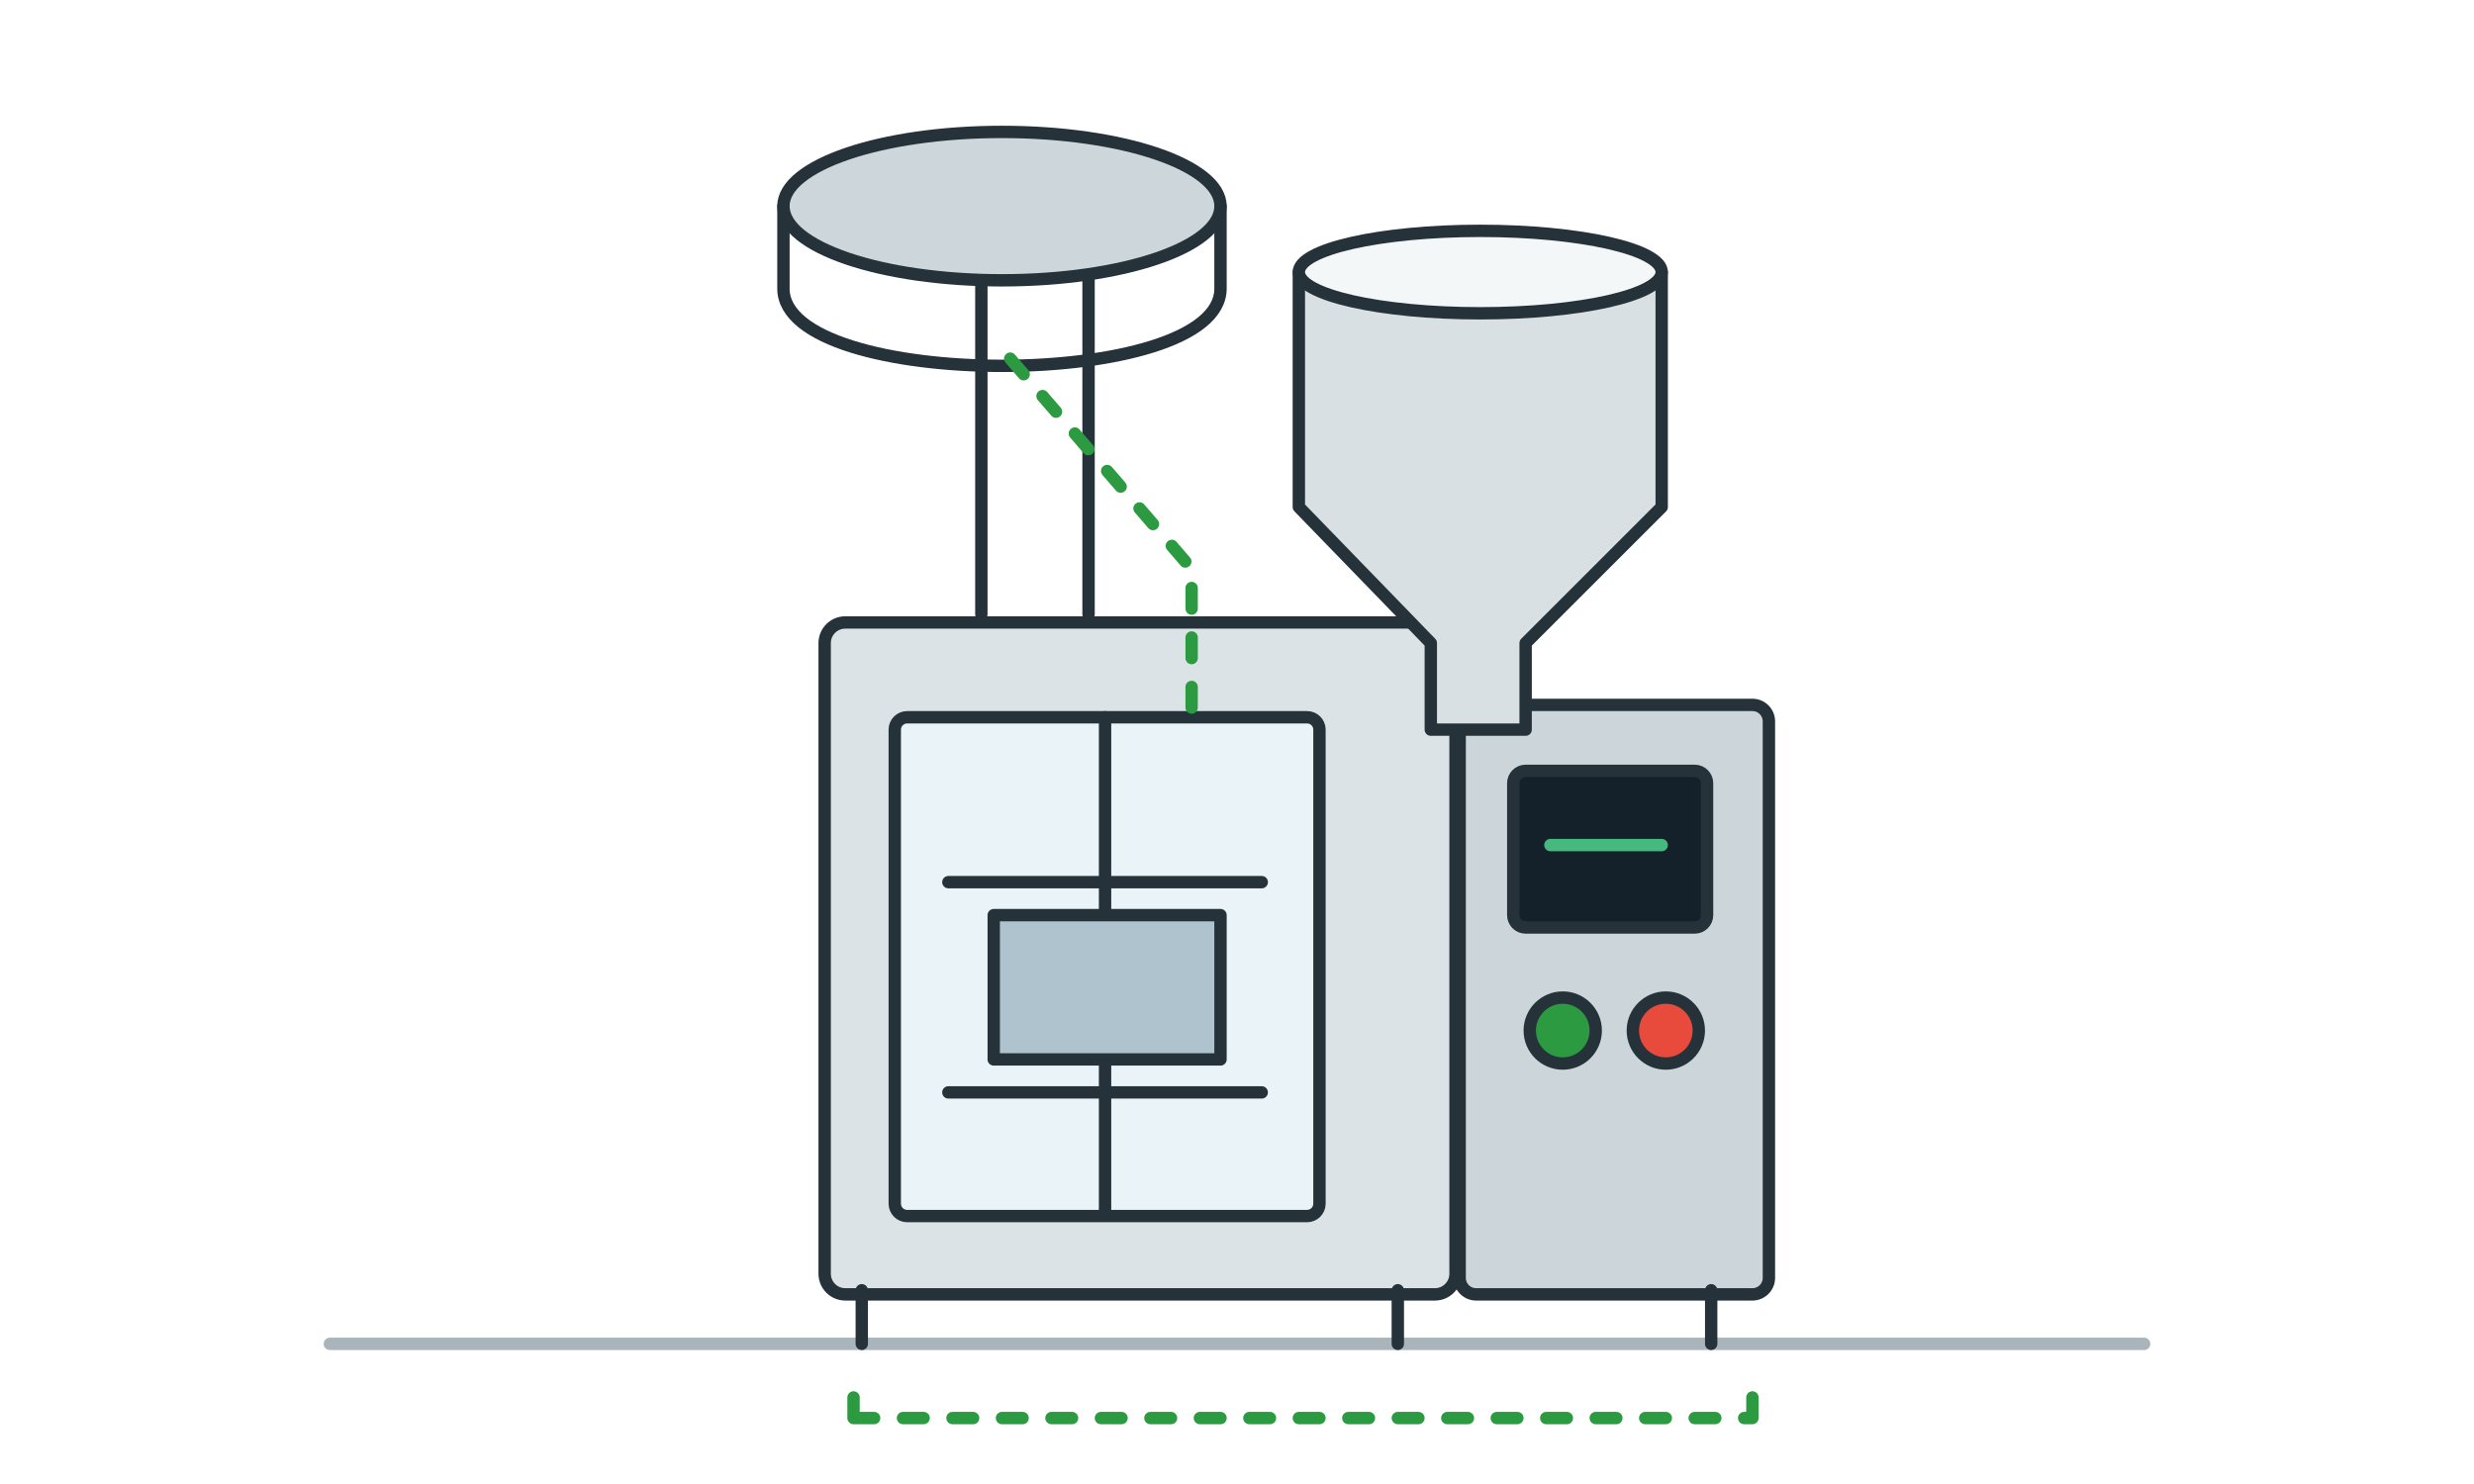
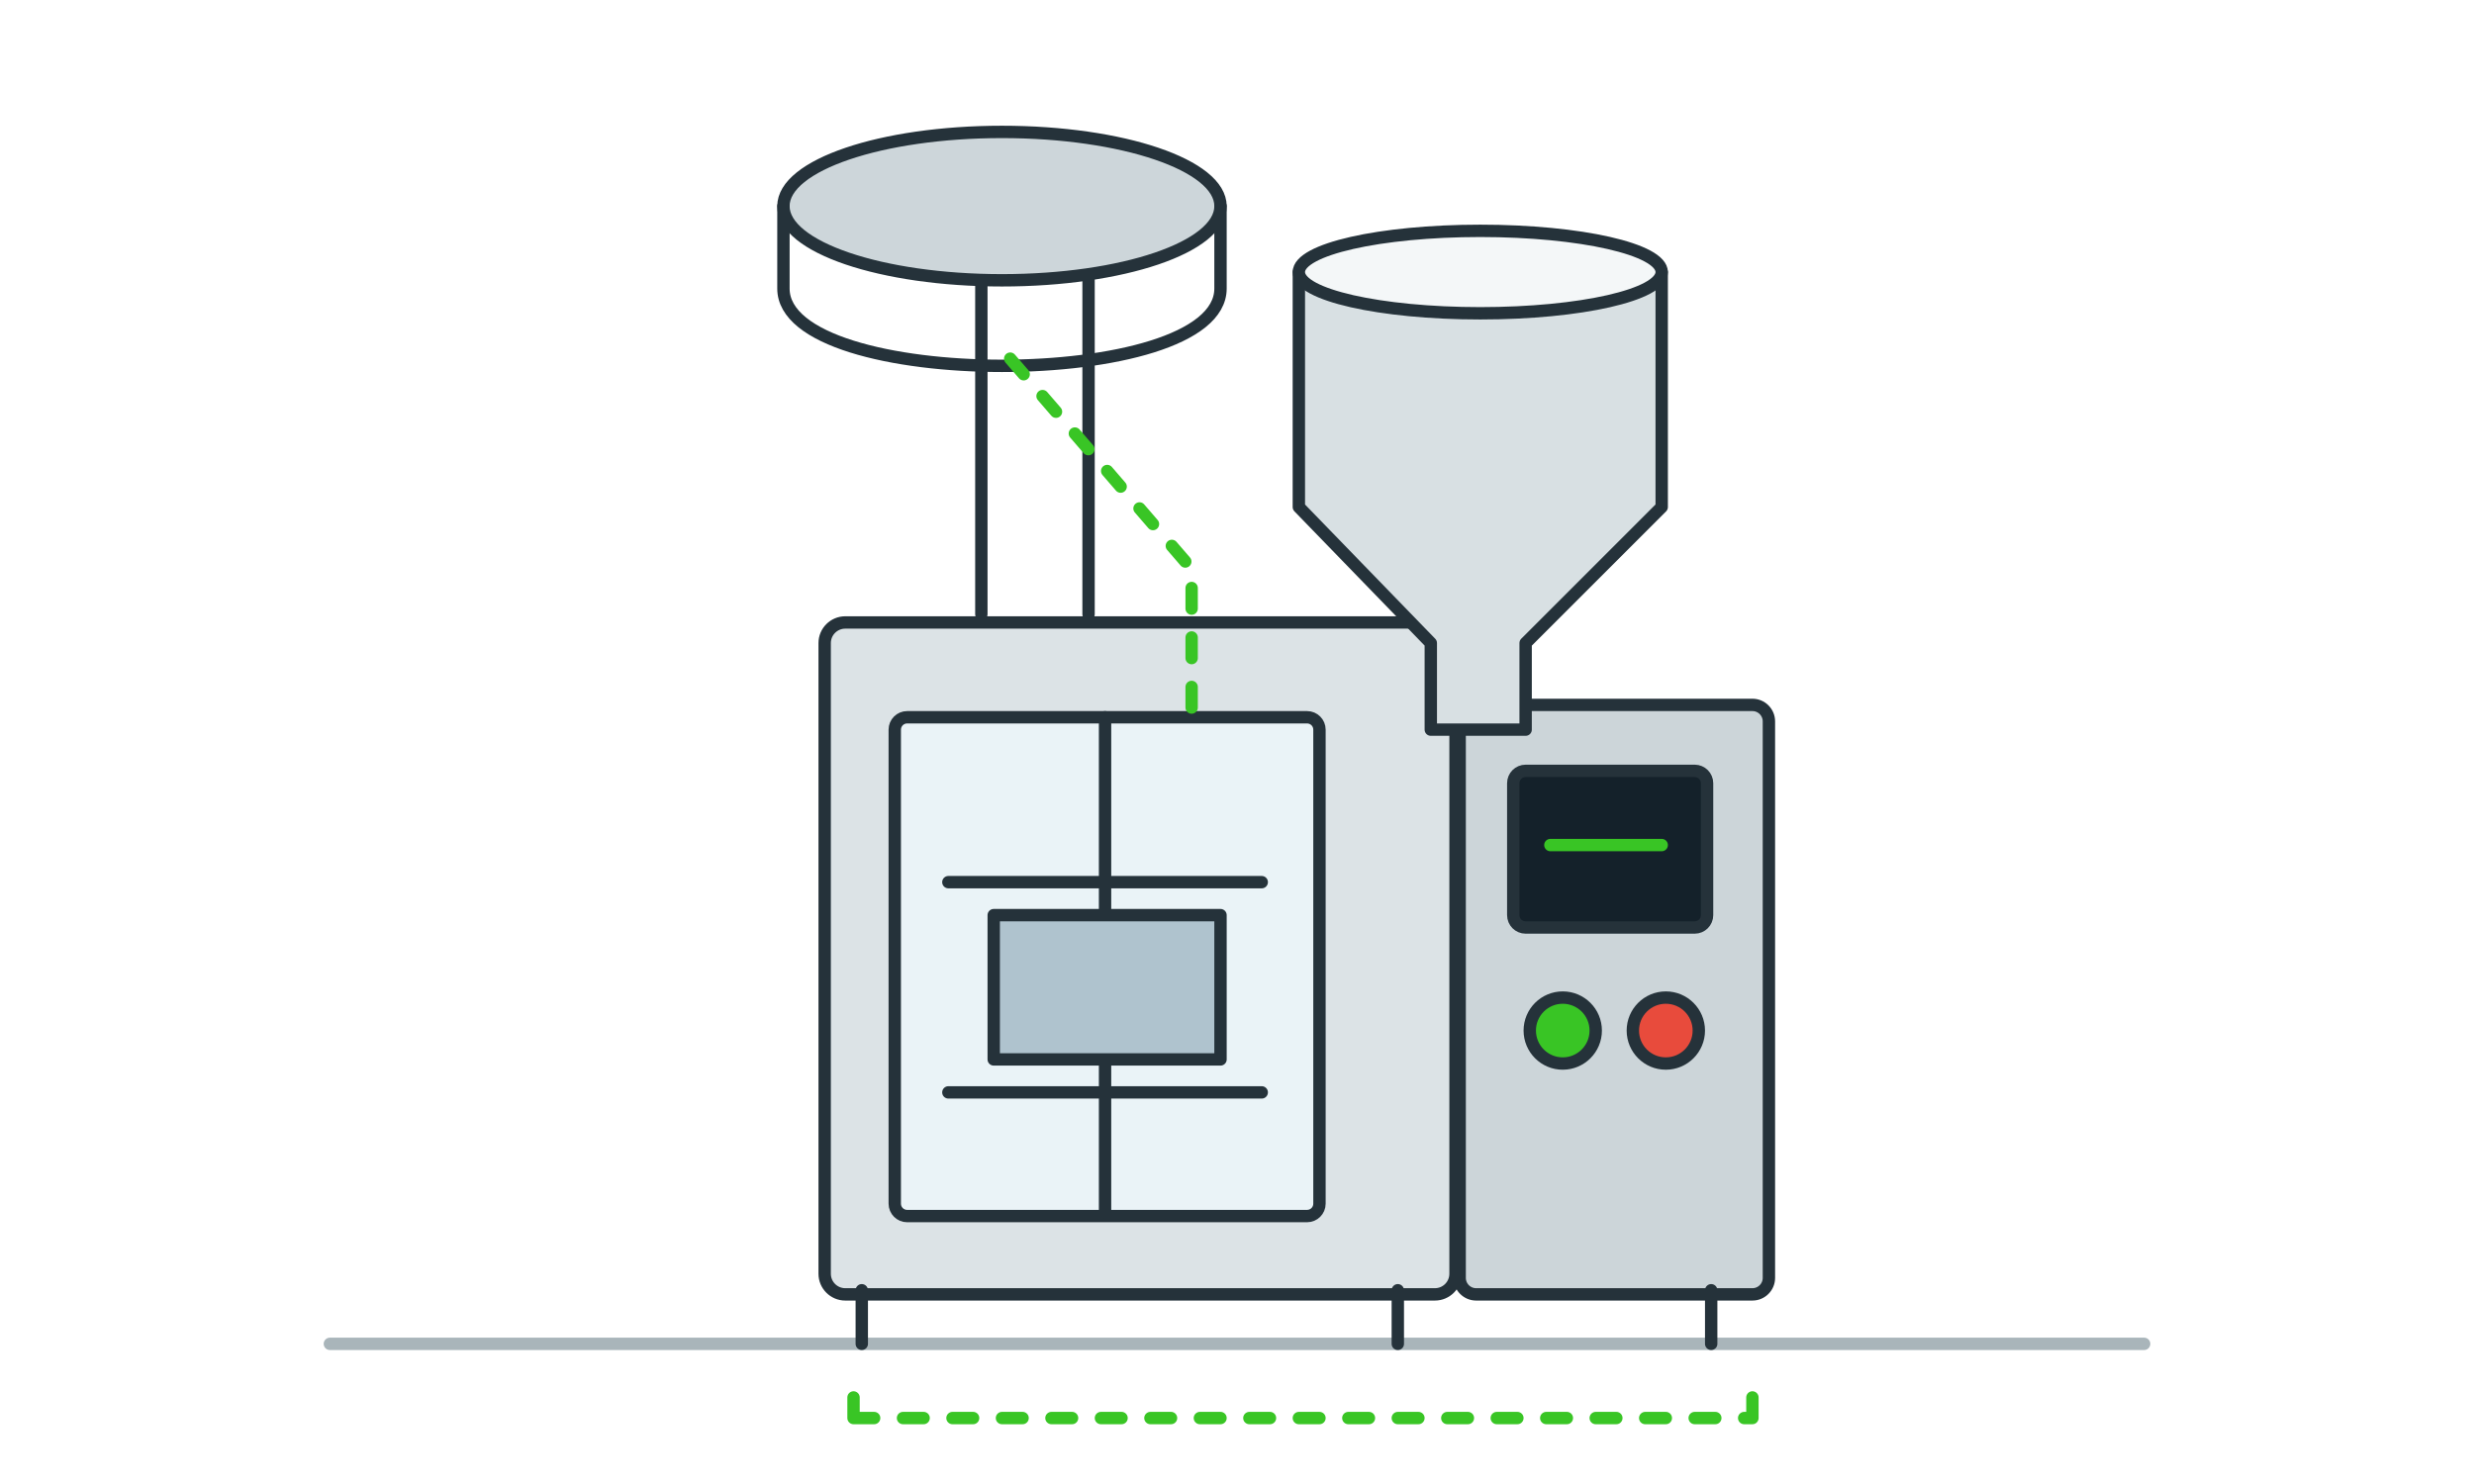
<svg xmlns="http://www.w3.org/2000/svg" viewBox="0 0 600 360" fill="none">
  <g stroke="#25323A" stroke-width="3" stroke-linecap="round" stroke-linejoin="round">
    <path d="M80 326h440" stroke="#A9B5BA" />
    <rect x="200" y="151" width="153" height="163" rx="5" fill="#DCE3E6" />
    <rect x="217" y="174" width="103" height="121" rx="3" fill="#EAF3F7" />
    <path d="M268 174v120m-38-80h76m-76 51h76" />
    <rect x="241" y="222" width="55" height="35" fill="#AFC3CE" />
    <rect x="354" y="171" width="75" height="143" rx="4" fill="#CCD5D9" />
    <rect x="367" y="187" width="47" height="38" rx="3" fill="#14212A" />
-     <path d="M376 205h27" stroke="#45B97E" />
-     <circle cx="379" cy="250" r="8" fill="#2C9A41" />
+     <path d="M376 205h27" stroke="#39C525" />
+     <circle cx="379" cy="250" r="8" fill="#39C525" />
    <circle cx="404" cy="250" r="8" fill="#E84B3C" />
    <path d="M209 313v13m130-13v13m76-13v13M238 149V53h26v96" />
    <ellipse cx="243" cy="50" rx="53" ry="18" fill="#CDD6DA" />
    <path d="M190 50v20c0 25 106 25 106 0V50" />
    <path d="M315 66h88v57l-33 33v21h-23v-21l-32-33Z" fill="#D8E0E3" />
    <ellipse cx="359" cy="66" rx="44" ry="10" fill="#F4F7F8" />
-     <path d="M245 87l44 51v36M207 344h218m-218-5v10m218-10v10" stroke="#2C9A41" stroke-dasharray="5 7" />
+     <path d="M245 87l44 51v36M207 344h218m-218-5v10m218-10v10" stroke="#39C525" stroke-dasharray="5 7" />
  </g>
</svg>
